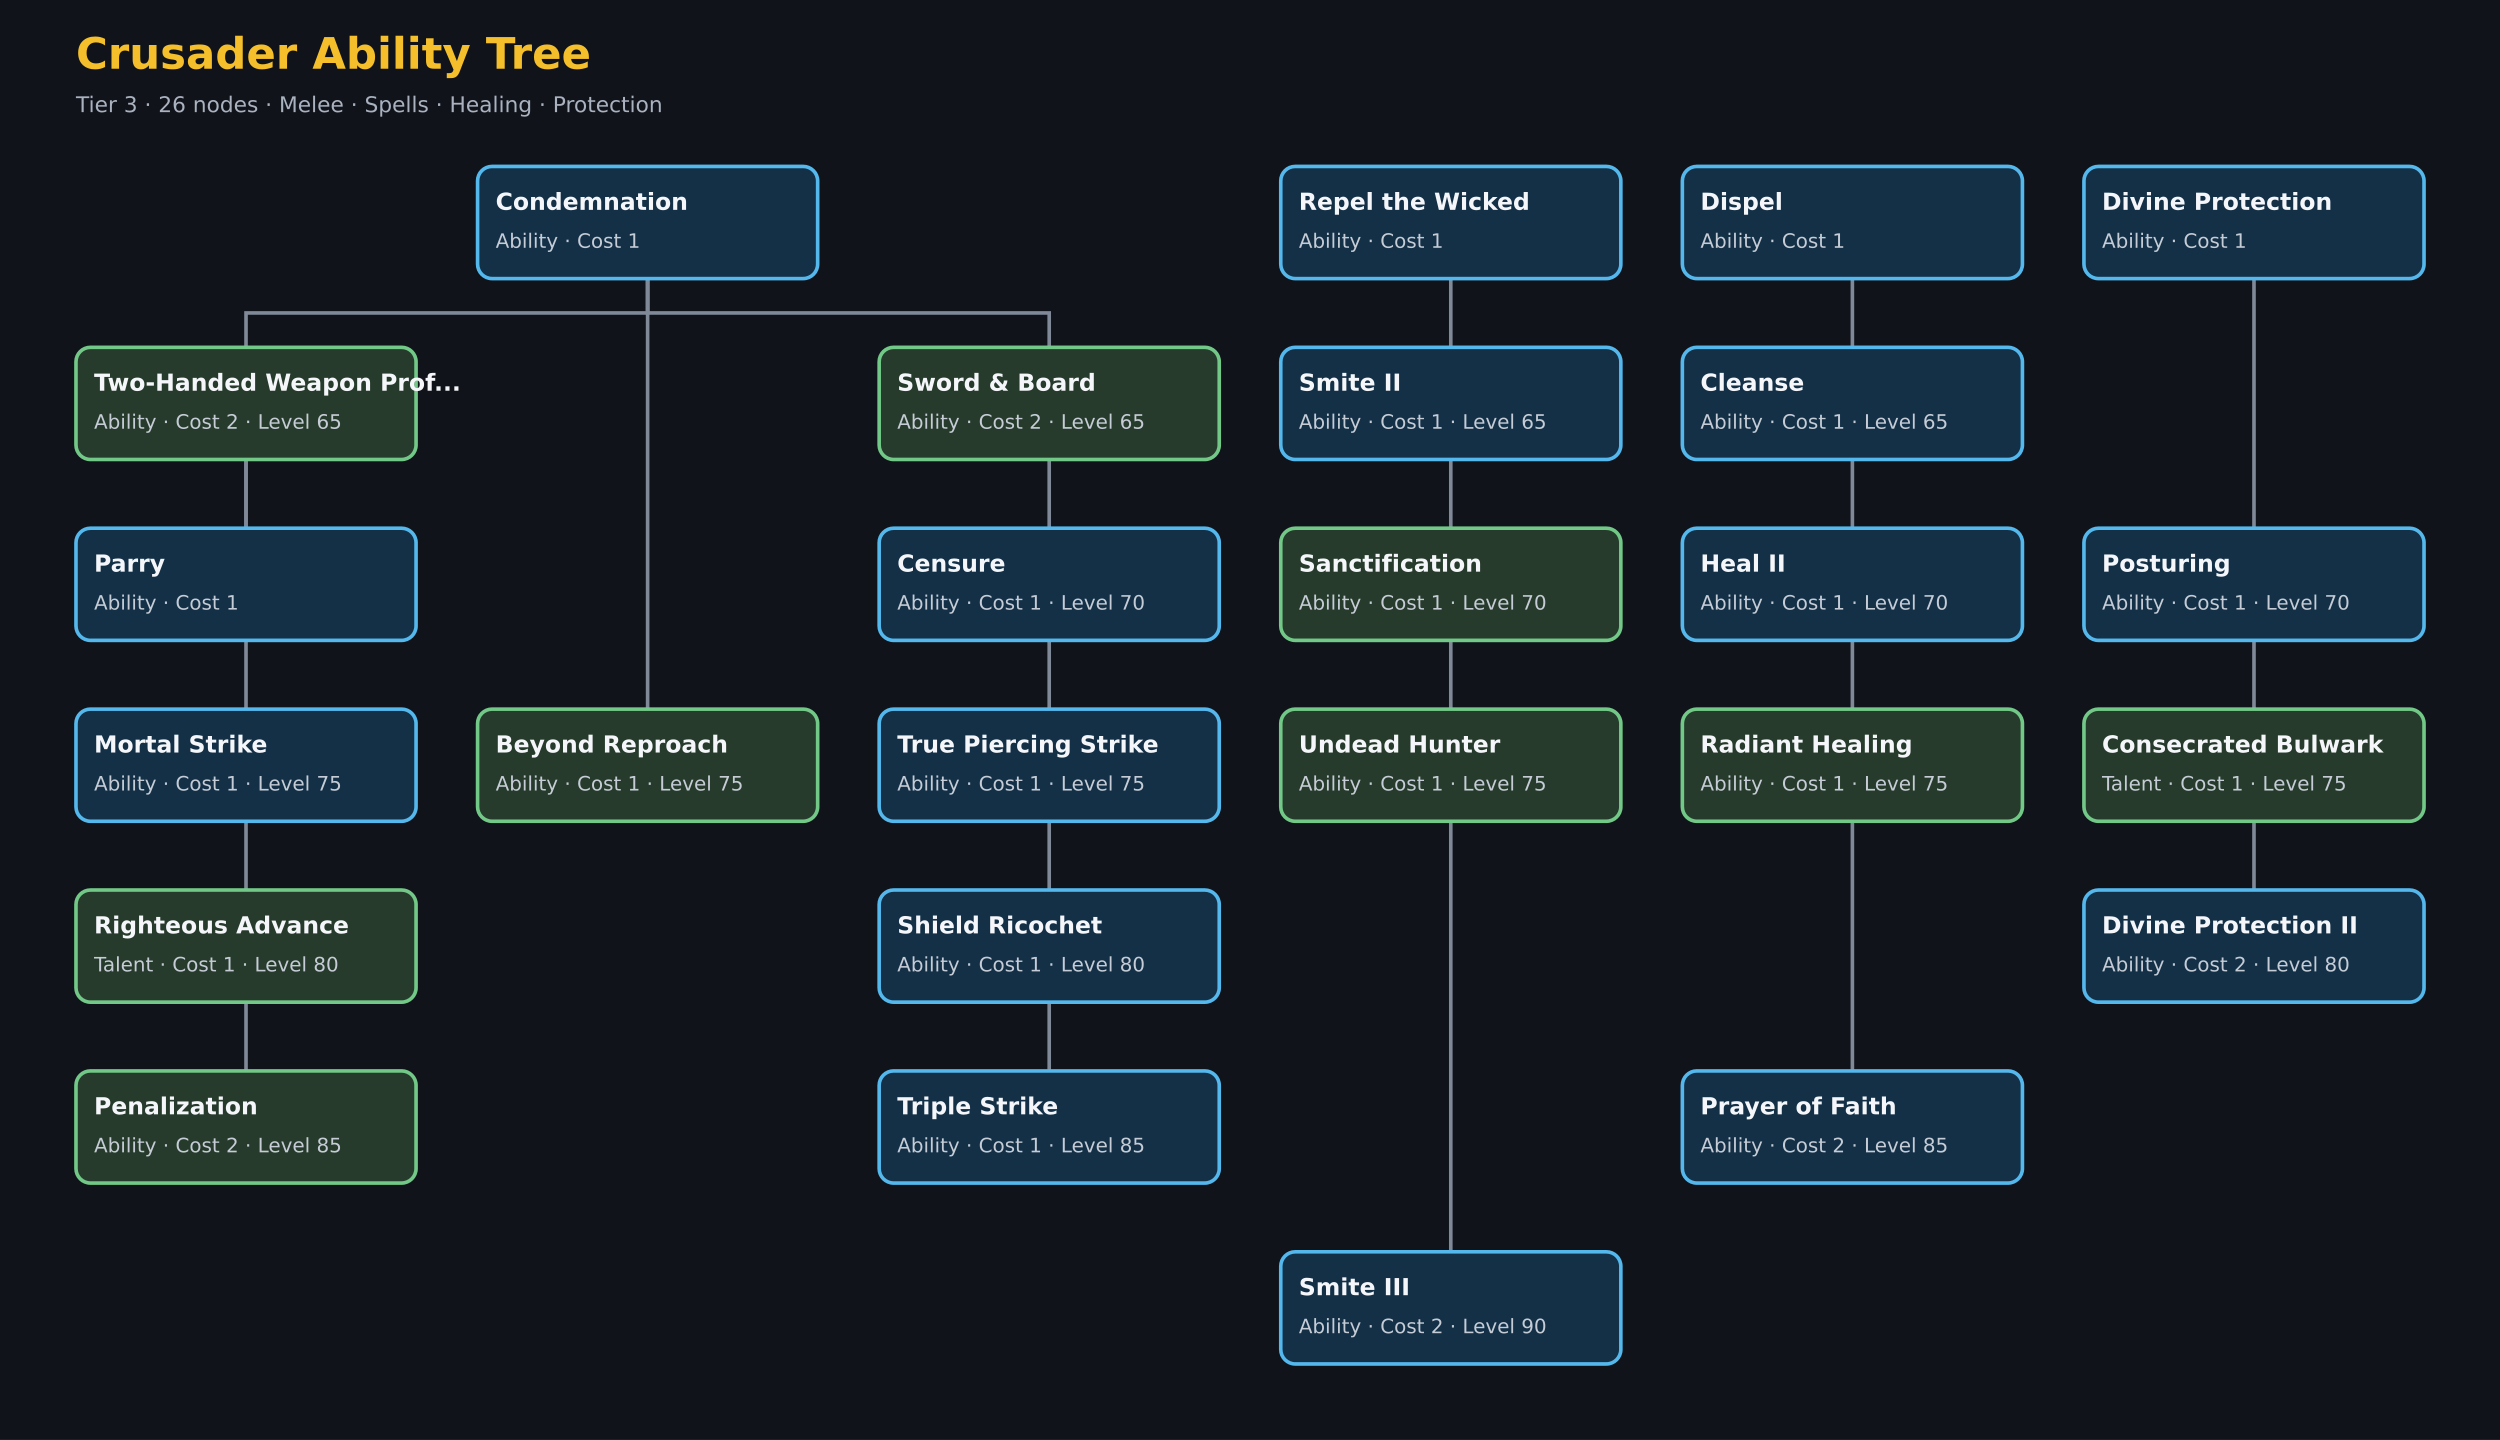
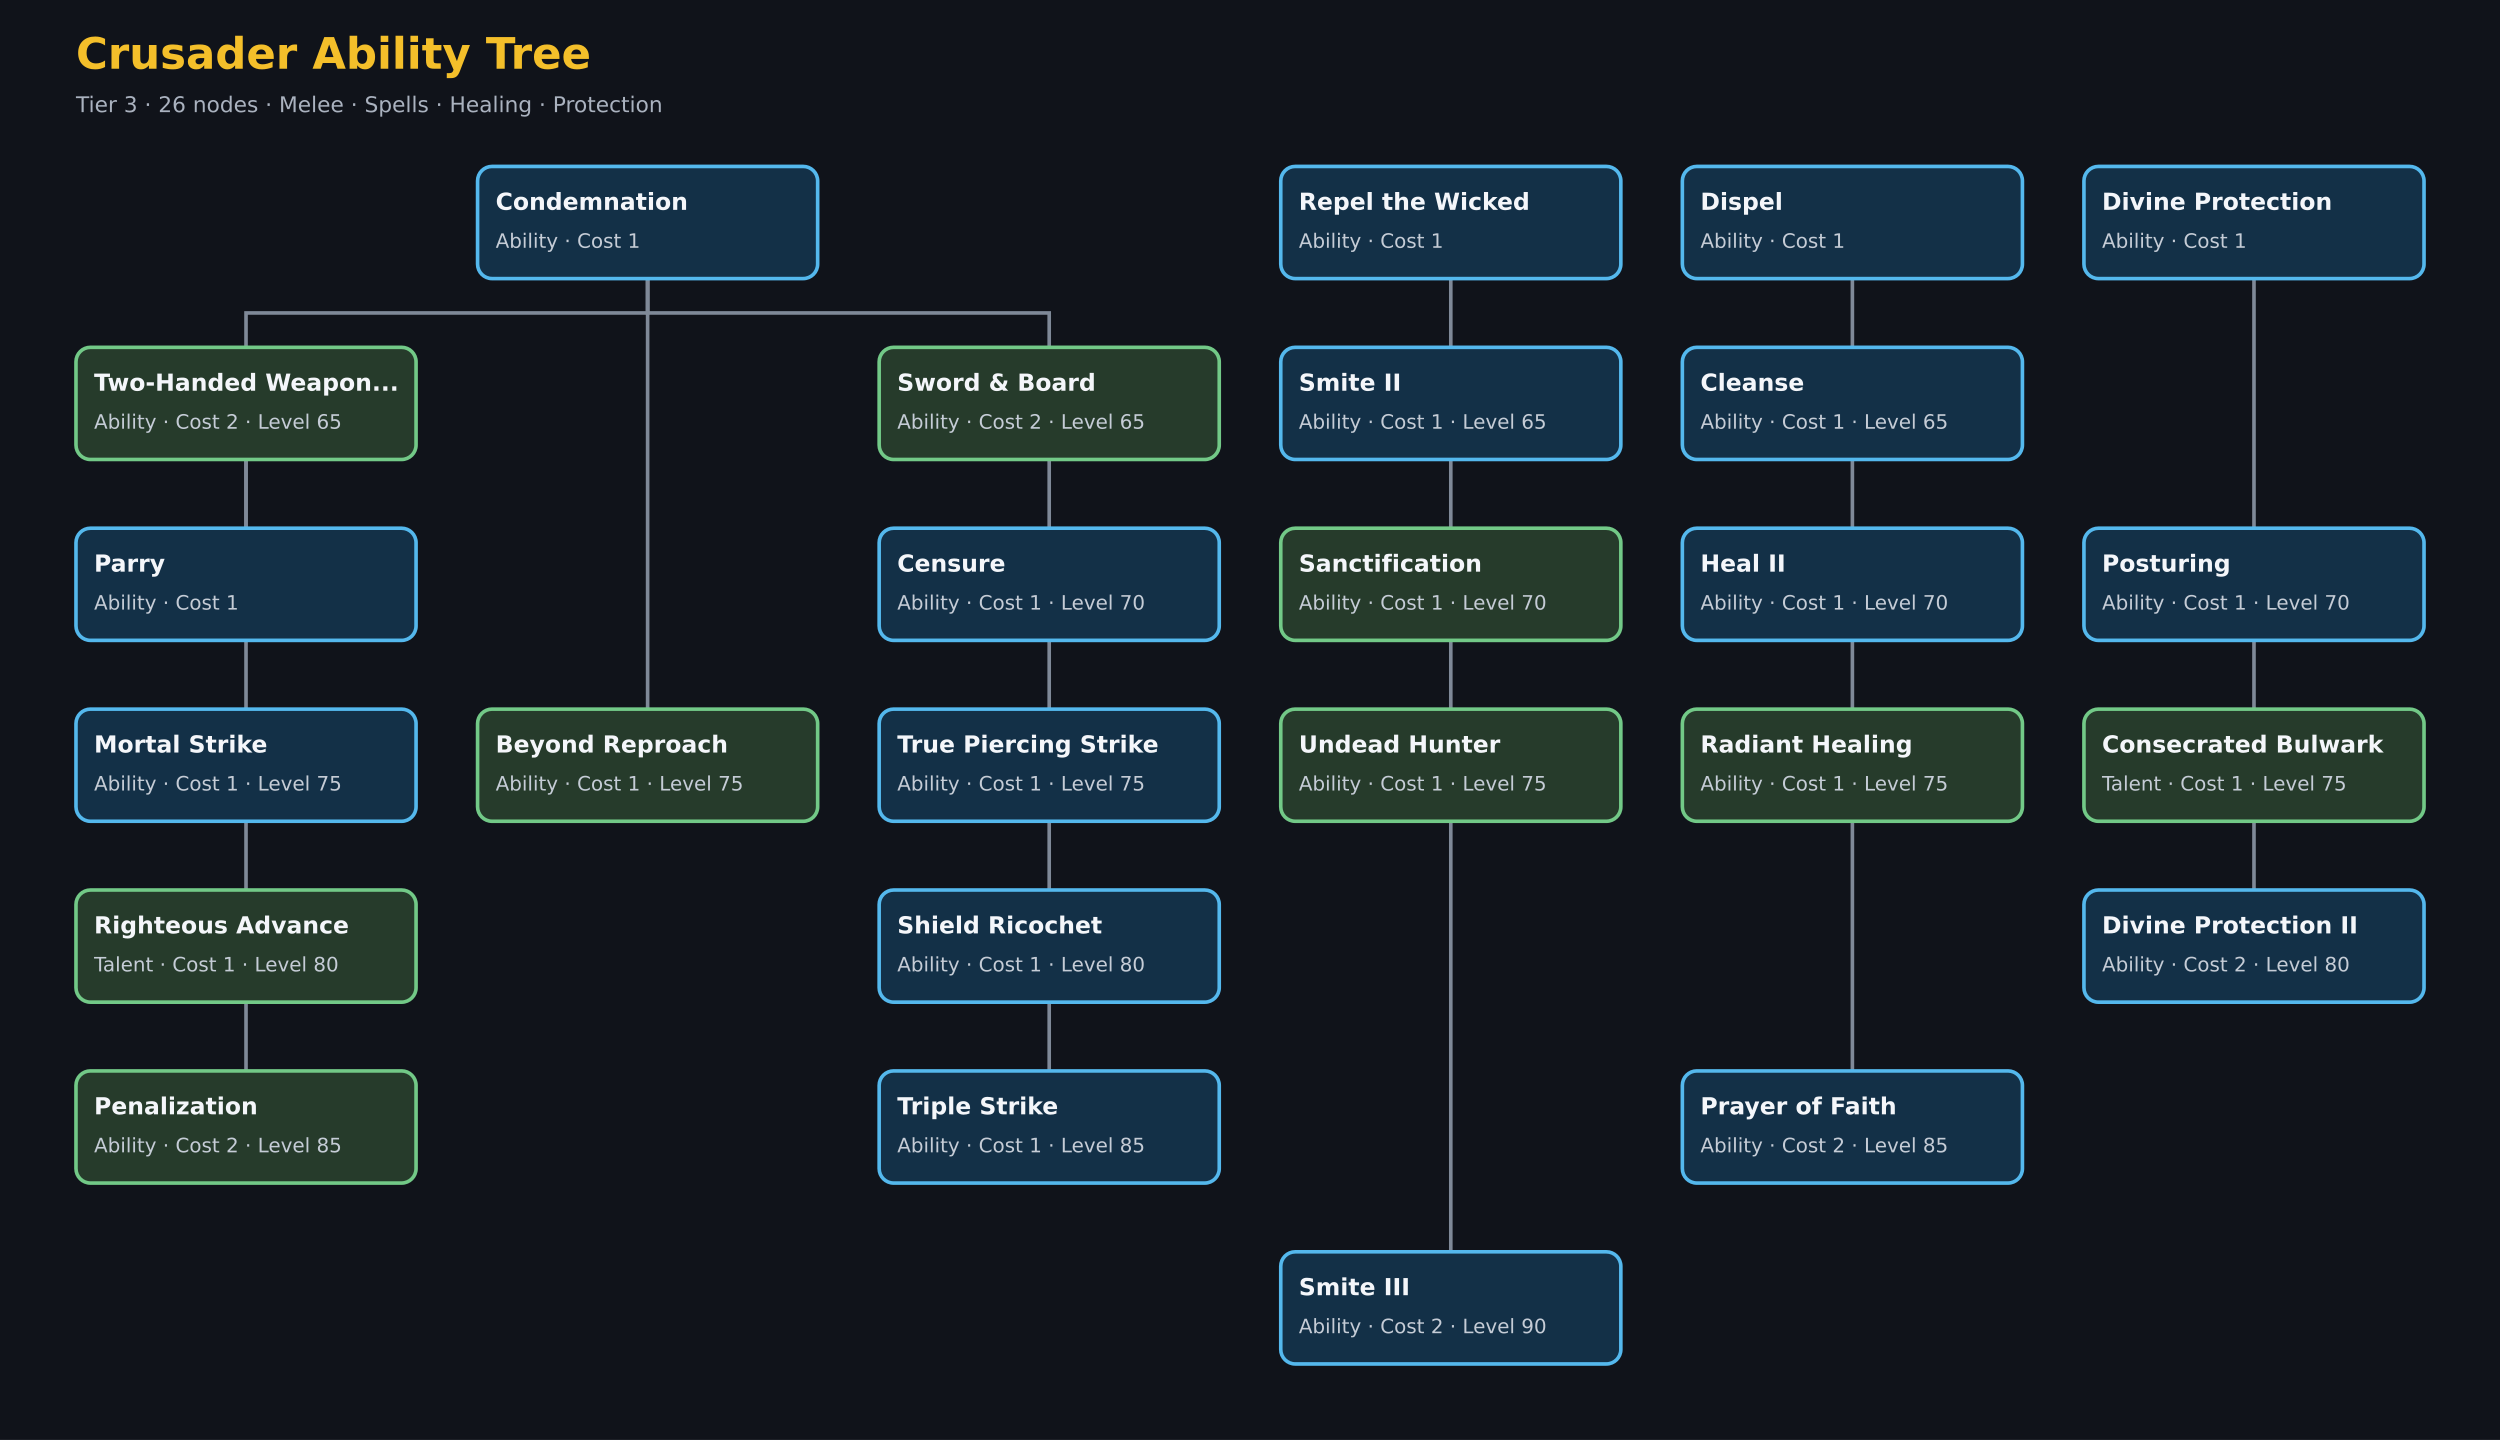
<svg xmlns="http://www.w3.org/2000/svg" width="1382" height="796" viewBox="0 0 1382 796">
  <style>
text{font-family:DejaVu Sans,Arial,sans-serif}
.title{fill:#f4bf2a;font-size:24px;font-weight:700}
.meta{fill:#aab2bf;font-size:12px}
.name{fill:#f4f6fa;font-size:13px;font-weight:700}
.detail{fill:#c5ccd6;font-size:11px}
+ .resource{fill:#e6bfdc;font-size:9px;font-weight:700}
.edge{fill:none;stroke:#7f8998;stroke-width:2}
+ .promotion-edge{fill:none;stroke:#c59d3d;stroke-width:3}
</style>
  <rect width="1382" height="796" fill="#10131a" />
  <text class="title" x="42" y="38">Crusader Ability Tree</text>
  <text class="meta" x="42" y="62">Tier 3 · 26 nodes · Melee · Spells · Healing · Protection</text>
  <path class="edge" d="M 358.0 123.0 V 173.0 H 136.0 V 223.0" />
  <path class="edge" d="M 136.0 223.0 V 323.0 H 136.0 V 423.0" />
  <path class="edge" d="M 136.0 423.0 V 473.0 H 136.0 V 523.0" />
  <path class="edge" d="M 136.0 523.0 V 573.0 H 136.0 V 623.0" />
  <path class="edge" d="M 358.0 123.0 V 173.0 H 580.0 V 223.0" />
  <path class="edge" d="M 580.0 223.0 V 273.0 H 580.0 V 323.0" />
  <path class="edge" d="M 580.0 323.0 V 373.0 H 580.0 V 423.0" />
  <path class="edge" d="M 580.0 423.0 V 473.0 H 580.0 V 523.0" />
  <path class="edge" d="M 580.0 523.0 V 573.0 H 580.0 V 623.0" />
  <path class="edge" d="M 358.0 123.0 V 273.0 H 358.0 V 423.0" />
  <path class="edge" d="M 802.0 123.0 V 173.0 H 802.0 V 223.0" />
  <path class="edge" d="M 802.0 223.0 V 273.0 H 802.0 V 323.0" />
  <path class="edge" d="M 802.0 323.0 V 373.0 H 802.0 V 423.0" />
  <path class="edge" d="M 802.0 423.0 V 573.0 H 802.0 V 723.0" />
  <path class="edge" d="M 1024.0 123.0 V 173.0 H 1024.0 V 223.0" />
  <path class="edge" d="M 1024.0 223.0 V 273.0 H 1024.0 V 323.0" />
  <path class="edge" d="M 1024.0 323.0 V 373.0 H 1024.0 V 423.0" />
  <path class="edge" d="M 1024.0 423.0 V 523.0 H 1024.0 V 623.0" />
  <path class="edge" d="M 136.0 223.0 V 273.0 H 136.0 V 323.0" />
  <path class="edge" d="M 1246.0 123.0 V 223.0 H 1246.0 V 323.0" />
  <path class="edge" d="M 1246.0 323.0 V 373.0 H 1246.0 V 423.0" />
  <path class="edge" d="M 1246.0 423.0 V 473.0 H 1246.0 V 523.0" />
  <rect x="264.0" y="92.0" width="188" height="62" rx="8" fill="#133047" stroke="#54b8ed" stroke-width="2" />
  <text class="name" x="274.0" y="116.0">Condemnation</text>
  <text class="detail" x="274.0" y="137.0">Ability · Cost 1</text>
  <rect x="42.0" y="192.0" width="188" height="62" rx="8" fill="#263b2b" stroke="#72c987" stroke-width="2" />
-   <text class="name" x="52.0" y="216.0">Two-Handed Weapon Prof...</text>
+   <text class="name" x="52.0" y="216.0">Two-Handed Weapon...</text>
  <text class="detail" x="52.0" y="237.0">Ability · Cost 2 · Level 65</text>
  <rect x="42.0" y="392.0" width="188" height="62" rx="8" fill="#133047" stroke="#54b8ed" stroke-width="2" />
  <text class="name" x="52.0" y="416.0">Mortal Strike</text>
  <text class="detail" x="52.0" y="437.0">Ability · Cost 1 · Level 75</text>
  <rect x="42.0" y="492.0" width="188" height="62" rx="8" fill="#263b2b" stroke="#72c987" stroke-width="2" />
  <text class="name" x="52.0" y="516.0">Righteous Advance</text>
  <text class="detail" x="52.0" y="537.0">Talent · Cost 1 · Level 80</text>
  <rect x="42.0" y="592.0" width="188" height="62" rx="8" fill="#263b2b" stroke="#72c987" stroke-width="2" />
  <text class="name" x="52.0" y="616.0">Penalization</text>
  <text class="detail" x="52.0" y="637.0">Ability · Cost 2 · Level 85</text>
  <rect x="486.0" y="192.0" width="188" height="62" rx="8" fill="#263b2b" stroke="#72c987" stroke-width="2" />
  <text class="name" x="496.0" y="216.0">Sword &amp; Board</text>
  <text class="detail" x="496.0" y="237.0">Ability · Cost 2 · Level 65</text>
  <rect x="486.0" y="292.0" width="188" height="62" rx="8" fill="#133047" stroke="#54b8ed" stroke-width="2" />
  <text class="name" x="496.0" y="316.0">Censure</text>
  <text class="detail" x="496.0" y="337.0">Ability · Cost 1 · Level 70</text>
  <rect x="486.0" y="392.0" width="188" height="62" rx="8" fill="#133047" stroke="#54b8ed" stroke-width="2" />
  <text class="name" x="496.0" y="416.0">True Piercing Strike</text>
  <text class="detail" x="496.0" y="437.0">Ability · Cost 1 · Level 75</text>
  <rect x="486.0" y="492.0" width="188" height="62" rx="8" fill="#133047" stroke="#54b8ed" stroke-width="2" />
  <text class="name" x="496.0" y="516.0">Shield Ricochet</text>
  <text class="detail" x="496.0" y="537.0">Ability · Cost 1 · Level 80</text>
  <rect x="486.0" y="592.0" width="188" height="62" rx="8" fill="#133047" stroke="#54b8ed" stroke-width="2" />
  <text class="name" x="496.0" y="616.0">Triple Strike</text>
  <text class="detail" x="496.0" y="637.0">Ability · Cost 1 · Level 85</text>
  <rect x="264.0" y="392.0" width="188" height="62" rx="8" fill="#263b2b" stroke="#72c987" stroke-width="2" />
  <text class="name" x="274.0" y="416.0">Beyond Reproach</text>
  <text class="detail" x="274.0" y="437.0">Ability · Cost 1 · Level 75</text>
  <rect x="708.0" y="92.0" width="188" height="62" rx="8" fill="#133047" stroke="#54b8ed" stroke-width="2" />
  <text class="name" x="718.0" y="116.0">Repel the Wicked</text>
  <text class="detail" x="718.0" y="137.0">Ability · Cost 1</text>
  <rect x="708.0" y="192.0" width="188" height="62" rx="8" fill="#133047" stroke="#54b8ed" stroke-width="2" />
  <text class="name" x="718.0" y="216.0">Smite II</text>
  <text class="detail" x="718.0" y="237.0">Ability · Cost 1 · Level 65</text>
  <rect x="708.0" y="292.0" width="188" height="62" rx="8" fill="#263b2b" stroke="#72c987" stroke-width="2" />
  <text class="name" x="718.0" y="316.0">Sanctification</text>
  <text class="detail" x="718.0" y="337.0">Ability · Cost 1 · Level 70</text>
  <rect x="708.0" y="392.0" width="188" height="62" rx="8" fill="#263b2b" stroke="#72c987" stroke-width="2" />
  <text class="name" x="718.0" y="416.0">Undead Hunter</text>
  <text class="detail" x="718.0" y="437.0">Ability · Cost 1 · Level 75</text>
  <rect x="708.0" y="692.0" width="188" height="62" rx="8" fill="#133047" stroke="#54b8ed" stroke-width="2" />
  <text class="name" x="718.0" y="716.0">Smite III</text>
  <text class="detail" x="718.0" y="737.0">Ability · Cost 2 · Level 90</text>
  <rect x="930.0" y="92.0" width="188" height="62" rx="8" fill="#133047" stroke="#54b8ed" stroke-width="2" />
  <text class="name" x="940.0" y="116.0">Dispel</text>
  <text class="detail" x="940.0" y="137.0">Ability · Cost 1</text>
  <rect x="930.0" y="192.0" width="188" height="62" rx="8" fill="#133047" stroke="#54b8ed" stroke-width="2" />
  <text class="name" x="940.0" y="216.0">Cleanse</text>
  <text class="detail" x="940.0" y="237.0">Ability · Cost 1 · Level 65</text>
  <rect x="930.0" y="292.0" width="188" height="62" rx="8" fill="#133047" stroke="#54b8ed" stroke-width="2" />
  <text class="name" x="940.0" y="316.0">Heal II</text>
  <text class="detail" x="940.0" y="337.0">Ability · Cost 1 · Level 70</text>
  <rect x="930.0" y="392.0" width="188" height="62" rx="8" fill="#263b2b" stroke="#72c987" stroke-width="2" />
  <text class="name" x="940.0" y="416.0">Radiant Healing</text>
  <text class="detail" x="940.0" y="437.0">Ability · Cost 1 · Level 75</text>
  <rect x="930.0" y="592.0" width="188" height="62" rx="8" fill="#133047" stroke="#54b8ed" stroke-width="2" />
  <text class="name" x="940.0" y="616.0">Prayer of Faith</text>
  <text class="detail" x="940.0" y="637.0">Ability · Cost 2 · Level 85</text>
  <rect x="1152.0" y="92.0" width="188" height="62" rx="8" fill="#133047" stroke="#54b8ed" stroke-width="2" />
  <text class="name" x="1162.0" y="116.0">Divine Protection</text>
  <text class="detail" x="1162.0" y="137.0">Ability · Cost 1</text>
  <rect x="42.0" y="292.0" width="188" height="62" rx="8" fill="#133047" stroke="#54b8ed" stroke-width="2" />
  <text class="name" x="52.0" y="316.0">Parry</text>
  <text class="detail" x="52.0" y="337.0">Ability · Cost 1</text>
  <rect x="1152.0" y="292.0" width="188" height="62" rx="8" fill="#133047" stroke="#54b8ed" stroke-width="2" />
  <text class="name" x="1162.0" y="316.0">Posturing</text>
  <text class="detail" x="1162.0" y="337.0">Ability · Cost 1 · Level 70</text>
  <rect x="1152.0" y="392.0" width="188" height="62" rx="8" fill="#263b2b" stroke="#72c987" stroke-width="2" />
  <text class="name" x="1162.0" y="416.0">Consecrated Bulwark</text>
  <text class="detail" x="1162.0" y="437.0">Talent · Cost 1 · Level 75</text>
  <rect x="1152.0" y="492.0" width="188" height="62" rx="8" fill="#133047" stroke="#54b8ed" stroke-width="2" />
  <text class="name" x="1162.0" y="516.0">Divine Protection II</text>
  <text class="detail" x="1162.0" y="537.0">Ability · Cost 2 · Level 80</text>
</svg>
